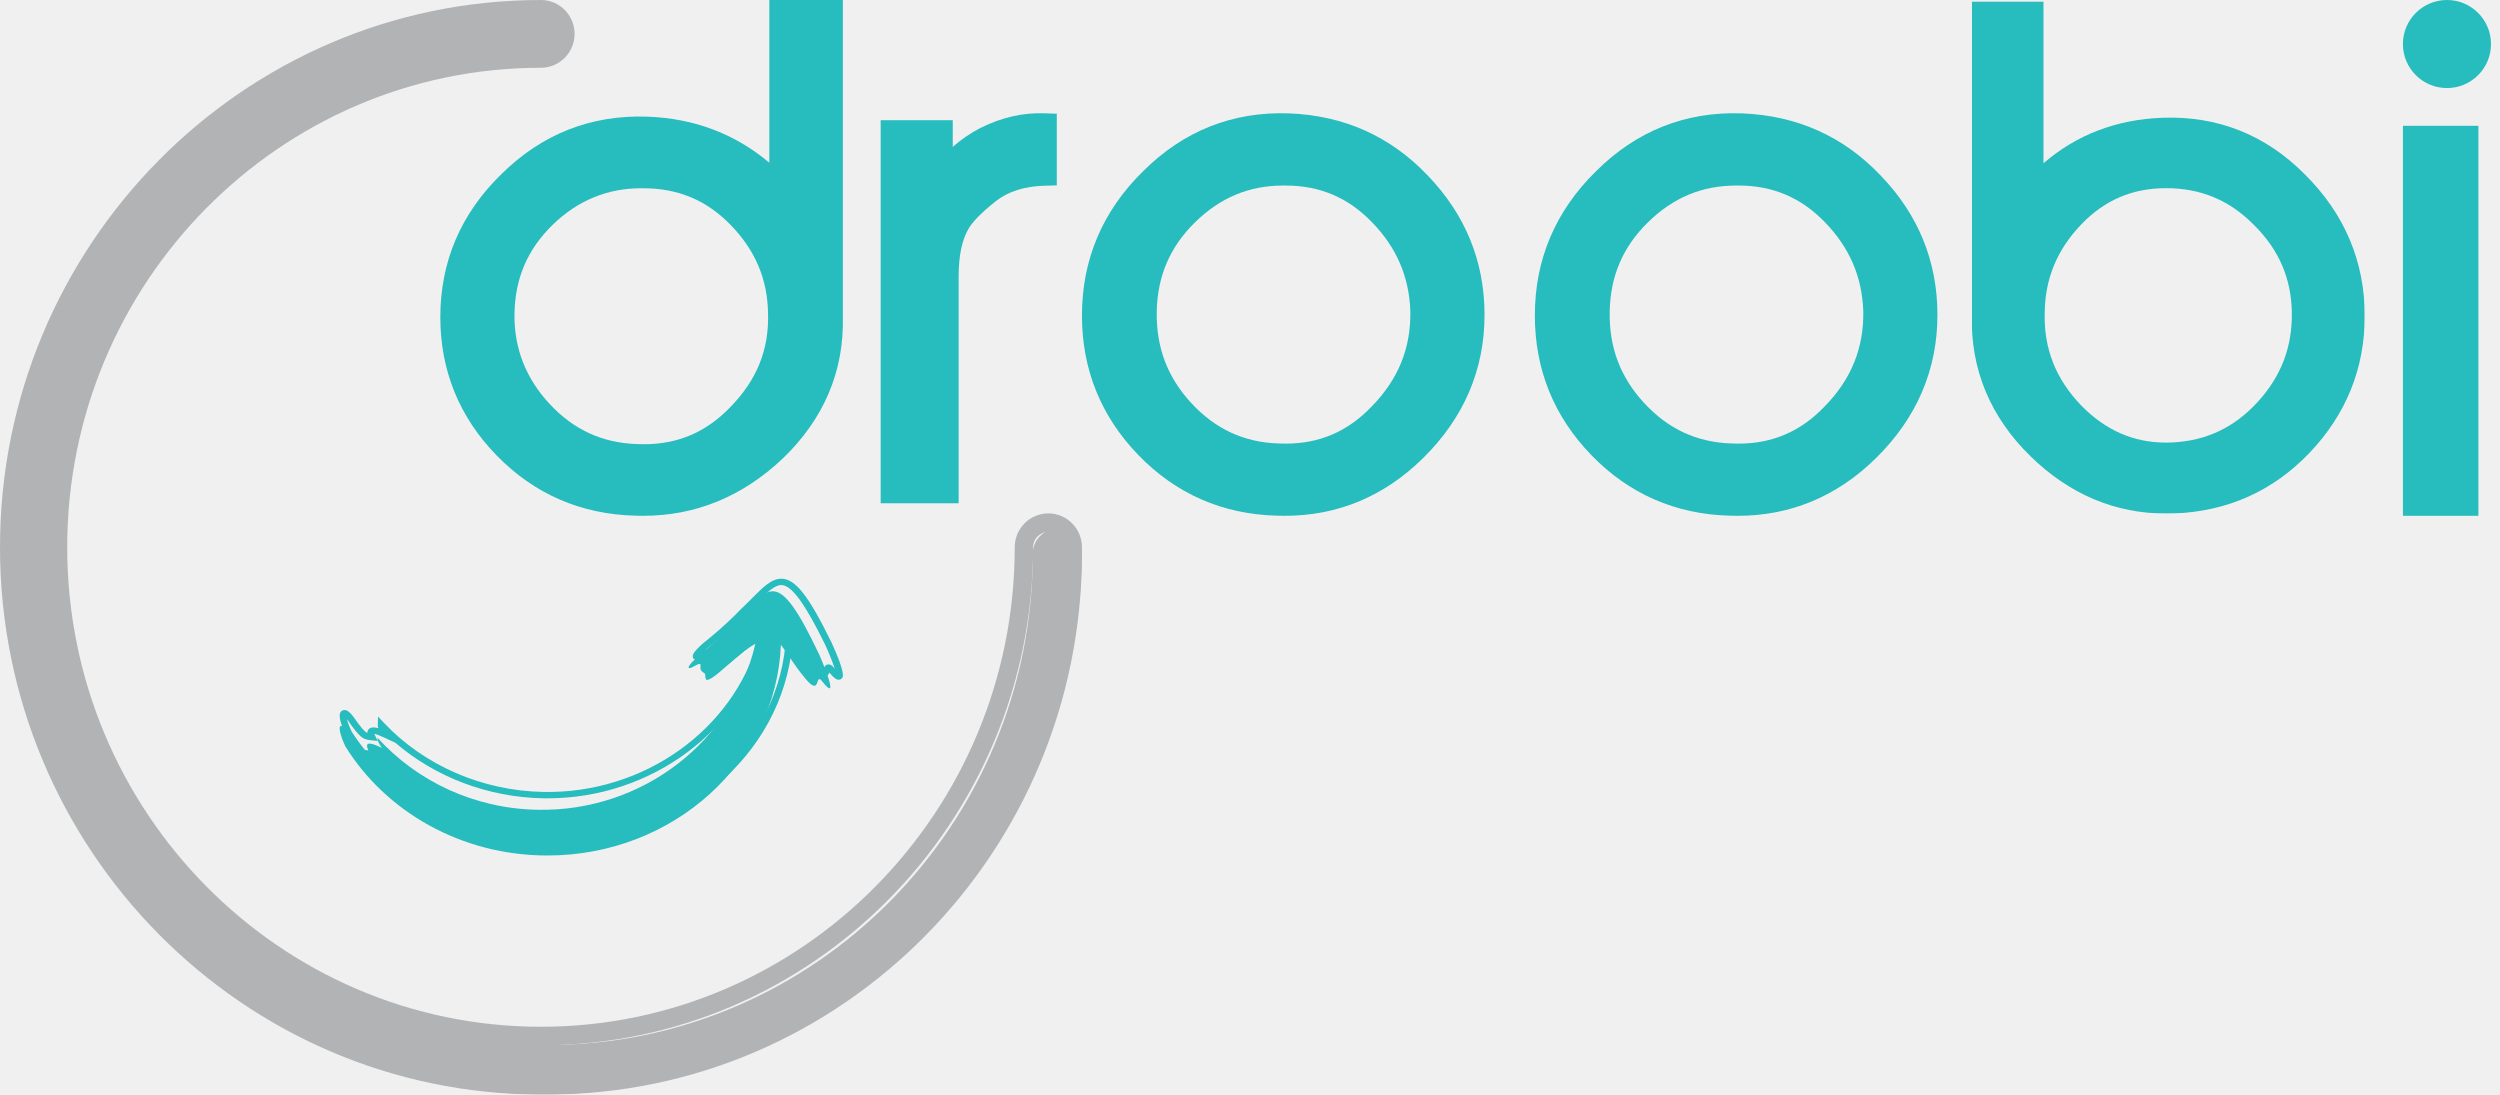
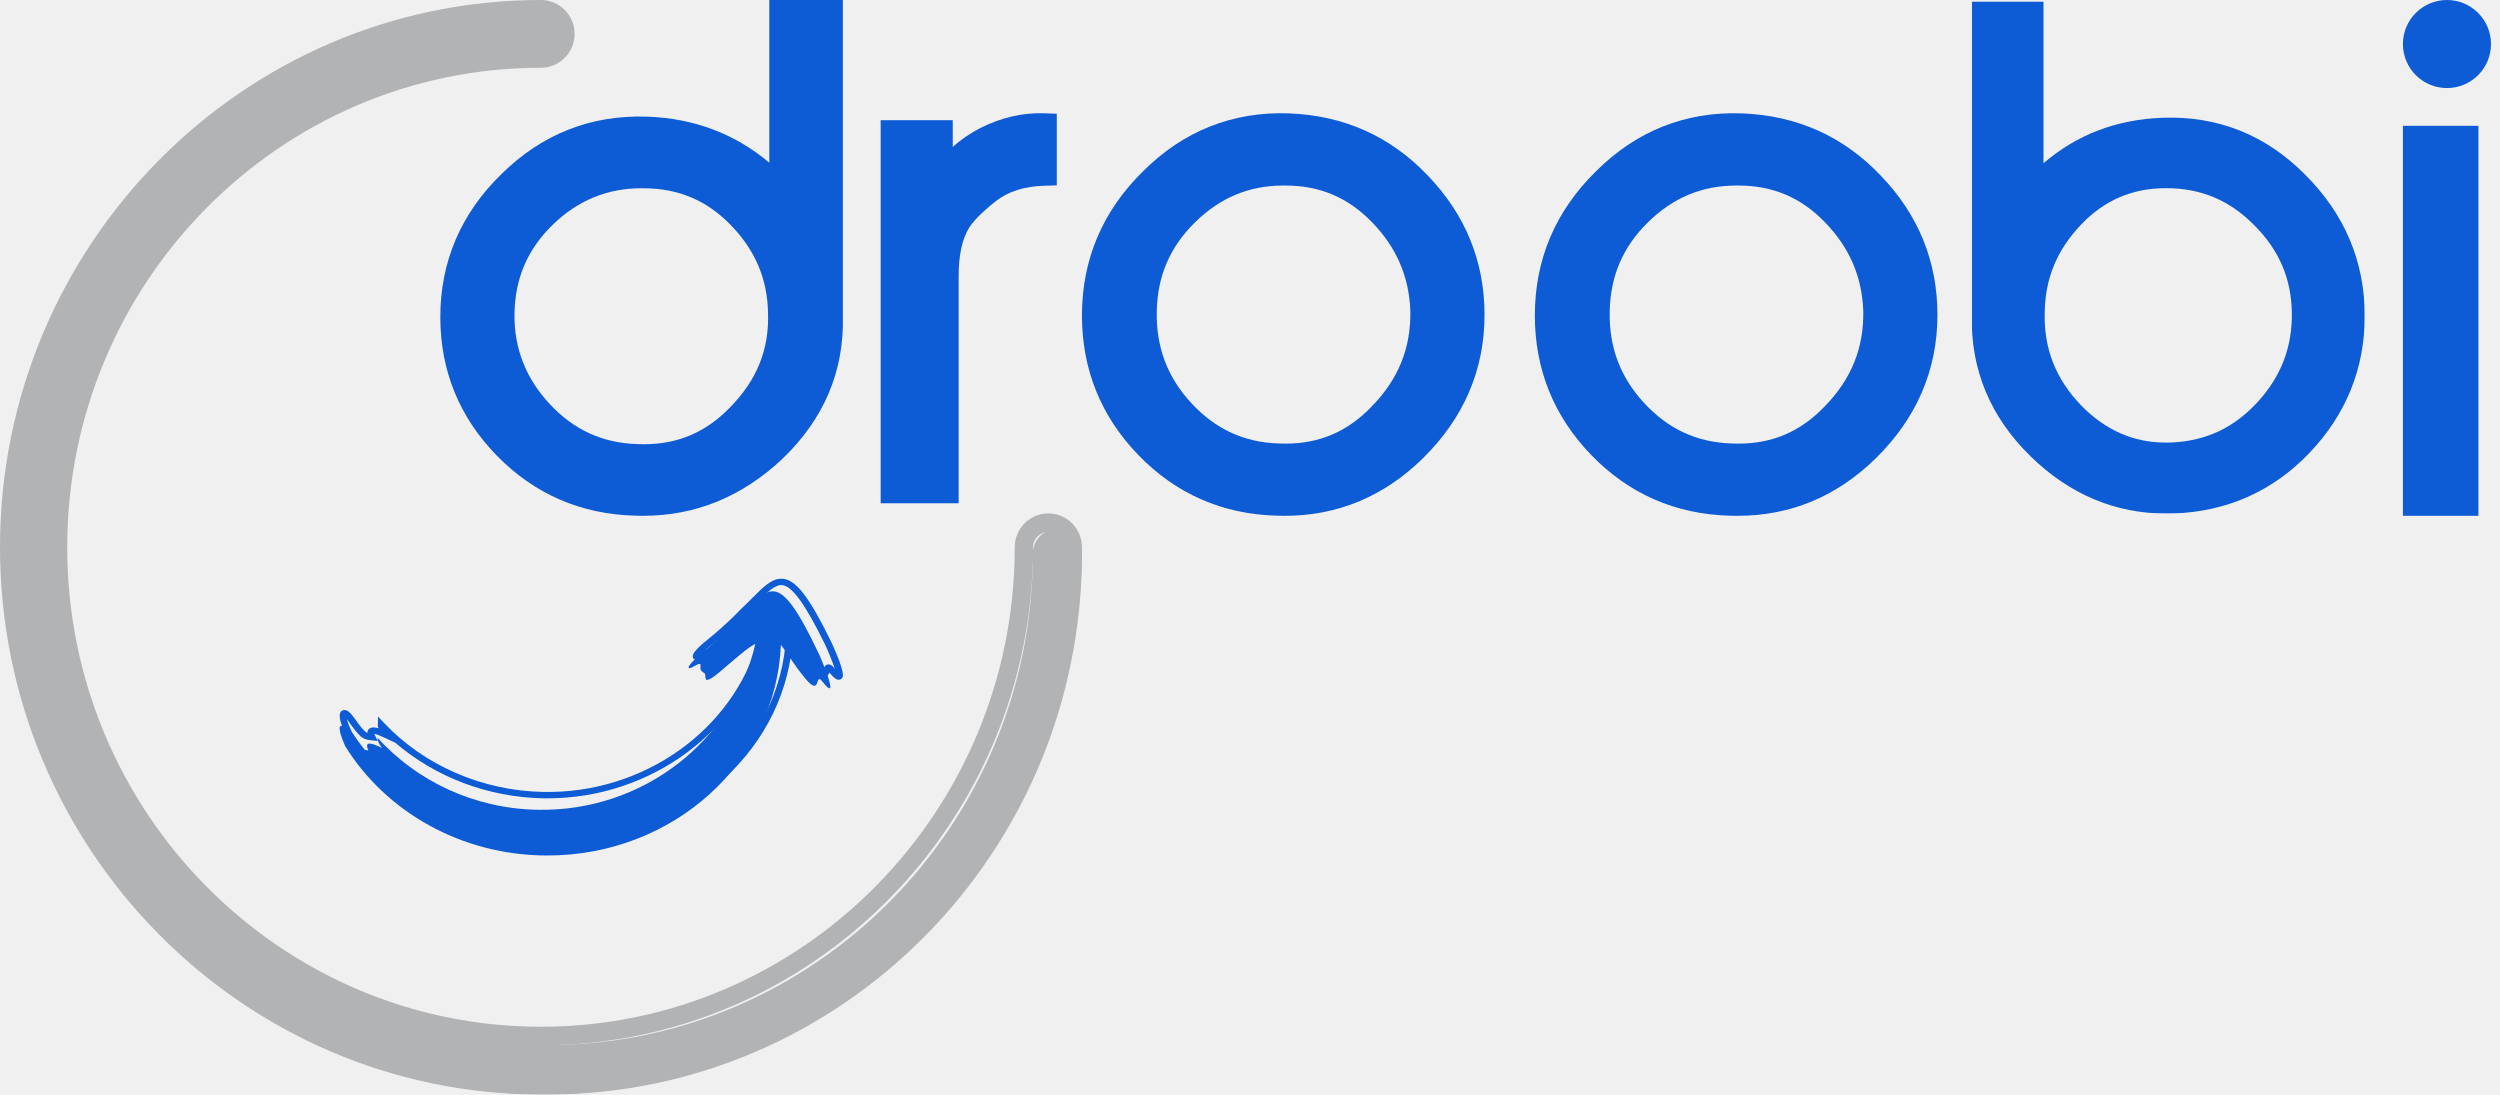
<svg xmlns="http://www.w3.org/2000/svg" xmlns:xlink="http://www.w3.org/1999/xlink" width="201px" height="88px" viewBox="0 0 201 88" version="1.1">
  <defs>
    <polygon id="path-1" points="0.737 0.117 32.332 0.117 32.332 41.292 0.737 41.292" />
    <polygon id="path-3" points="0 88 200.276 88 200.276 0 0 0" />
  </defs>
  <g id="Admin-Desktop" stroke="none" stroke-width="1" fill="none" fill-rule="evenodd">
    <g id="admin-Login-Design" transform="translate(-603, -180)">
      <g id="logo" transform="translate(603, 180)">
        <g id="droobi_logo">
-           <path d="M61.751,25.174 C61.846,28.086 60.855,30.555 58.712,32.737 C56.785,34.741 54.515,35.716 51.773,35.716 C51.59,35.716 51.406,35.711 51.205,35.703 C48.429,35.611 46.14,34.561 44.207,32.495 C42.274,30.428 41.318,27.976 41.365,25.21 C41.414,22.374 42.416,20.039 44.434,18.075 C46.435,16.125 48.826,15.136 51.537,15.136 L51.739,15.138 C54.512,15.138 56.795,16.093 58.718,18.059 C60.711,20.096 61.704,22.418 61.751,25.174 Z M67.765,0 L61.854,0 L61.854,13.083 C59.088,10.754 55.795,9.51 52.035,9.379 C47.509,9.224 43.564,10.781 40.306,14.006 C37.053,17.174 35.402,21.04 35.402,25.495 C35.402,29.79 36.924,33.53 39.926,36.614 C42.951,39.721 46.707,41.351 51.081,41.46 C51.293,41.467 51.503,41.471 51.712,41.471 C55.914,41.471 59.679,39.932 62.907,36.89 C66.24,33.696 67.876,29.837 67.765,25.446 L67.765,0 Z" id="Fill-1" fill="#27BCBD" />
-           <path d="M78.81,10.294 C77.972,10.735 77.238,11.239 76.601,11.812 L76.601,9.666 L70.805,9.666 L70.805,40.46 L77.075,40.46 L77.075,22.233 C77.075,20.515 77.354,19.224 77.921,18.304 C78.182,17.895 78.766,17.195 80.064,16.174 C81.057,15.394 82.368,14.976 83.964,14.933 L84.966,14.905 L84.966,9.142 L83.97,9.109 C82.208,9.05 80.533,9.438 78.81,10.294" id="Fill-3" fill="#27BCBD" />
-           <path d="M113.392,25.024 C113.44,27.984 112.432,30.48 110.3,32.665 C108.374,34.686 106.105,35.668 103.363,35.668 C103.18,35.668 102.994,35.664 102.792,35.655 C100.017,35.563 97.727,34.504 95.794,32.422 C93.868,30.345 92.955,27.941 93.003,25.074 C93.051,22.215 94.055,19.863 96.072,17.881 C98.102,15.887 100.426,14.918 103.174,14.918 L103.379,14.919 C106.117,14.919 108.383,15.883 110.307,17.864 C112.288,19.906 113.297,22.254 113.392,25.024 M103.623,9.114 C99.103,8.958 95.149,10.525 91.893,13.779 C88.639,16.975 86.989,20.873 86.989,25.364 C86.989,29.695 88.511,33.464 91.512,36.573 C94.538,39.707 98.296,41.35 102.668,41.461 C102.881,41.467 103.091,41.471 103.301,41.471 C107.541,41.471 111.275,39.916 114.4,36.847 C117.688,33.617 119.356,29.737 119.356,25.313 C119.356,21.018 117.815,17.246 114.787,14.108 C111.797,10.959 108.042,9.28 103.623,9.114" id="Fill-5" fill="#27BCBD" />
-           <path d="M149.808,25.024 C149.855,27.984 148.846,30.48 146.715,32.665 C144.789,34.686 142.519,35.668 139.778,35.668 C139.594,35.668 139.408,35.664 139.208,35.655 C136.431,35.563 134.142,34.504 132.208,32.422 C130.283,30.345 129.37,27.941 129.419,25.074 C129.467,22.215 130.47,19.863 132.488,17.881 C134.517,15.887 136.841,14.918 139.588,14.918 L139.794,14.919 C142.532,14.919 144.799,15.883 146.721,17.864 C148.704,19.906 149.712,22.254 149.808,25.024 M140.037,9.114 C135.514,8.958 131.564,10.525 128.308,13.779 C125.053,16.975 123.402,20.873 123.402,25.364 C123.402,29.695 124.925,33.464 127.926,36.573 C130.953,39.707 134.71,41.35 139.083,41.461 C139.297,41.467 139.506,41.471 139.715,41.471 C143.956,41.471 147.69,39.916 150.813,36.847 C154.103,33.617 155.77,29.737 155.77,25.313 C155.77,21.018 154.232,17.246 151.201,14.108 C148.212,10.959 144.457,9.28 140.037,9.114" id="Fill-7" fill="#27BCBD" />
+           <path d="M61.751,25.174 C61.846,28.086 60.855,30.555 58.712,32.737 C56.785,34.741 54.515,35.716 51.773,35.716 C51.59,35.716 51.406,35.711 51.205,35.703 C48.429,35.611 46.14,34.561 44.207,32.495 C42.274,30.428 41.318,27.976 41.365,25.21 C41.414,22.374 42.416,20.039 44.434,18.075 C46.435,16.125 48.826,15.136 51.537,15.136 L51.739,15.138 C54.512,15.138 56.795,16.093 58.718,18.059 C60.711,20.096 61.704,22.418 61.751,25.174 Z M67.765,0 L61.854,0 L61.854,13.083 C59.088,10.754 55.795,9.51 52.035,9.379 C47.509,9.224 43.564,10.781 40.306,14.006 C37.053,17.174 35.402,21.04 35.402,25.495 C35.402,29.79 36.924,33.53 39.926,36.614 C42.951,39.721 46.707,41.351 51.081,41.46 C51.293,41.467 51.503,41.471 51.712,41.471 C55.914,41.471 59.679,39.932 62.907,36.89 C66.24,33.696 67.876,29.837 67.765,25.446 L67.765,0 Z" id="Fill-1" fill="#0D5BD5" />
+           <path d="M78.81,10.294 C77.972,10.735 77.238,11.239 76.601,11.812 L76.601,9.666 L70.805,9.666 L70.805,40.46 L77.075,40.46 L77.075,22.233 C77.075,20.515 77.354,19.224 77.921,18.304 C78.182,17.895 78.766,17.195 80.064,16.174 C81.057,15.394 82.368,14.976 83.964,14.933 L84.966,14.905 L84.966,9.142 L83.97,9.109 C82.208,9.05 80.533,9.438 78.81,10.294" id="Fill-3" fill="#0D5BD5" />
+           <path d="M113.392,25.024 C113.44,27.984 112.432,30.48 110.3,32.665 C108.374,34.686 106.105,35.668 103.363,35.668 C103.18,35.668 102.994,35.664 102.792,35.655 C100.017,35.563 97.727,34.504 95.794,32.422 C93.868,30.345 92.955,27.941 93.003,25.074 C93.051,22.215 94.055,19.863 96.072,17.881 C98.102,15.887 100.426,14.918 103.174,14.918 L103.379,14.919 C106.117,14.919 108.383,15.883 110.307,17.864 C112.288,19.906 113.297,22.254 113.392,25.024 M103.623,9.114 C99.103,8.958 95.149,10.525 91.893,13.779 C88.639,16.975 86.989,20.873 86.989,25.364 C86.989,29.695 88.511,33.464 91.512,36.573 C94.538,39.707 98.296,41.35 102.668,41.461 C102.881,41.467 103.091,41.471 103.301,41.471 C107.541,41.471 111.275,39.916 114.4,36.847 C117.688,33.617 119.356,29.737 119.356,25.313 C119.356,21.018 117.815,17.246 114.787,14.108 C111.797,10.959 108.042,9.28 103.623,9.114" id="Fill-5" fill="#0D5BD5" />
+           <path d="M149.808,25.024 C149.855,27.984 148.846,30.48 146.715,32.665 C144.789,34.686 142.519,35.668 139.778,35.668 C139.594,35.668 139.408,35.664 139.208,35.655 C136.431,35.563 134.142,34.504 132.208,32.422 C130.283,30.345 129.37,27.941 129.419,25.074 C129.467,22.215 130.47,19.863 132.488,17.881 C134.517,15.887 136.841,14.918 139.588,14.918 L139.794,14.919 C142.532,14.919 144.799,15.883 146.721,17.864 C148.704,19.906 149.712,22.254 149.808,25.024 M140.037,9.114 C135.514,8.958 131.564,10.525 128.308,13.779 C125.053,16.975 123.402,20.873 123.402,25.364 C123.402,29.695 124.925,33.464 127.926,36.573 C130.953,39.707 134.71,41.35 139.083,41.461 C139.297,41.467 139.506,41.471 139.715,41.471 C143.956,41.471 147.69,39.916 150.813,36.847 C154.103,33.617 155.77,29.737 155.77,25.313 C155.77,21.018 154.232,17.246 151.201,14.108 C148.212,10.959 144.457,9.28 140.037,9.114" id="Fill-7" fill="#0D5BD5" />
          <g id="Group-11" transform="translate(157.7931, 0)">
            <mask id="mask-2" fill="white">
              <use xlink:href="#path-1" />
            </mask>
            <g id="Clip-10" />
-             <path d="M26.47,25.116 C26.516,27.9 25.611,30.264 23.701,32.342 C21.829,34.377 19.594,35.435 16.868,35.573 C16.695,35.581 16.525,35.585 16.356,35.585 L16.355,35.585 C13.748,35.585 11.521,34.613 9.558,32.623 C7.476,30.469 6.509,28.002 6.604,25.067 C6.649,22.348 7.616,20.046 9.558,18.025 C11.434,16.076 13.659,15.129 16.36,15.129 C19.153,15.129 21.463,16.095 23.43,18.091 C25.43,20.074 26.424,22.373 26.47,25.116 M16.073,9.469 C12.38,9.599 9.172,10.828 6.503,13.124 L6.503,0.117 L0.742,0.117 L0.742,25.151 L0.742,25.326 C0.636,29.707 2.228,33.533 5.477,36.7 C8.602,39.747 12.272,41.292 16.387,41.292 C16.59,41.292 16.796,41.288 17.003,41.282 C21.289,41.12 24.945,39.487 27.873,36.427 C30.832,33.334 32.332,29.623 32.332,25.401 C32.332,21.017 30.707,17.183 27.508,14.012 C24.359,10.838 20.496,9.307 16.073,9.469" id="Fill-9" fill="#27BCBD" mask="url(#mask-2)" />
+             <path d="M26.47,25.116 C26.516,27.9 25.611,30.264 23.701,32.342 C21.829,34.377 19.594,35.435 16.868,35.573 C16.695,35.581 16.525,35.585 16.356,35.585 L16.355,35.585 C13.748,35.585 11.521,34.613 9.558,32.623 C7.476,30.469 6.509,28.002 6.604,25.067 C6.649,22.348 7.616,20.046 9.558,18.025 C11.434,16.076 13.659,15.129 16.36,15.129 C19.153,15.129 21.463,16.095 23.43,18.091 C25.43,20.074 26.424,22.373 26.47,25.116 M16.073,9.469 C12.38,9.599 9.172,10.828 6.503,13.124 L6.503,0.117 L0.742,0.117 L0.742,25.151 L0.742,25.326 C0.636,29.707 2.228,33.533 5.477,36.7 C8.602,39.747 12.272,41.292 16.387,41.292 C16.59,41.292 16.796,41.288 17.003,41.282 C21.289,41.12 24.945,39.487 27.873,36.427 C30.832,33.334 32.332,29.623 32.332,25.401 C32.332,21.017 30.707,17.183 27.508,14.012 C24.359,10.838 20.496,9.307 16.073,9.469" id="Fill-9" fill="#0D5BD5" mask="url(#mask-2)" />
          </g>
          <mask id="mask-4" fill="white">
            <use xlink:href="#path-3" />
          </mask>
          <g id="Clip-13" />
-           <polygon id="Fill-12" fill="#27BCBD" mask="url(#mask-4)" points="193.195 41.471 199.264 41.471 199.264 10.115 193.195 10.115" />
-           <path d="M196.736,7.08 C198.691,7.08 200.276,5.497 200.276,3.54 C200.276,1.586 198.691,0 196.736,0 C194.781,0 193.195,1.586 193.195,3.54 C193.195,5.497 194.781,7.08 196.736,7.08" id="Fill-14" fill="#27BCBD" mask="url(#mask-4)" />
+           <polygon id="Fill-12" fill="#0D5BD5" mask="url(#mask-4)" points="193.195 41.471 199.264 41.471 199.264 10.115 193.195 10.115" />
+           <path d="M196.736,7.08 C198.691,7.08 200.276,5.497 200.276,3.54 C200.276,1.586 198.691,0 196.736,0 C194.781,0 193.195,1.586 193.195,3.54 C193.195,5.497 194.781,7.08 196.736,7.08" id="Fill-14" fill="#0D5BD5" mask="url(#mask-4)" />
          <path d="M44,88 C20.296,88 1.011,68.488 1.011,44.506 C1.011,20.524 20.296,1.011 44,1.011 C45.09,1.011 45.975,1.903 45.975,3.002 C45.975,4.101 45.09,4.992 44,4.992 C22.474,4.992 4.96,22.719 4.96,44.506 C4.96,66.293 22.474,84.019 44,84.019 C65.527,84.019 83.04,66.293 83.04,44.506 C83.04,43.407 83.924,42.515 85.015,42.515 C86.104,42.515 86.989,43.407 86.989,44.506 C86.989,68.488 67.704,88 44,88" id="Fill-15" fill="#B1B3B5" mask="url(#mask-4)" />
          <path d="M43.494,1.491 C20.326,1.491 1.477,20.559 1.477,44 C1.477,67.441 20.326,86.511 43.494,86.511 C66.662,86.511 85.512,67.441 85.512,44 C85.512,43.32 84.962,42.765 84.286,42.765 C83.611,42.765 83.061,43.32 83.061,44 C83.061,66.079 65.312,84.041 43.494,84.041 C21.676,84.041 3.927,66.079 3.927,44 C3.927,21.921 21.676,3.959 43.494,3.959 C44.169,3.959 44.72,3.405 44.72,2.724 C44.72,2.044 44.169,1.491 43.494,1.491 M43.494,88 C19.511,88 0,68.262 0,44 C0,19.74 19.511,0 43.494,0 C44.984,0 46.196,1.221 46.196,2.724 C46.196,4.227 44.984,5.448 43.494,5.448 C22.491,5.448 5.404,22.742 5.404,44 C5.404,65.258 22.491,82.551 43.494,82.551 C64.497,82.551 81.584,65.258 81.584,44 C81.584,42.498 82.796,41.276 84.286,41.276 C85.776,41.276 86.989,42.498 86.989,44 C86.989,68.262 67.477,88 43.494,88" id="Fill-16" fill="#B1B3B5" mask="url(#mask-4)" />
-           <path d="M65.883,52.666 C62.394,45.279 61.852,47.304 59.136,49.944 C57.707,51.494 56.091,52.797 56.091,52.797 C56.091,52.797 55.222,53.578 55.381,53.704 C55.54,53.829 56.293,53.164 56.325,53.452 C56.324,53.685 56.241,53.858 56.525,54.052 C56.818,54.203 56.615,54.29 56.773,54.649 C57.153,54.818 58.504,53.407 59.552,52.581 C59.895,52.288 60.314,51.992 60.731,51.761 C58.944,59.535 51.718,65.275 43.198,65.106 C38.064,65.003 33.488,62.776 30.344,59.309 C30.339,59.479 30.417,59.74 30.707,60.133 C30.028,59.804 29.213,59.473 29.62,60.331 C29.078,60.265 28.942,60.331 27.923,58.814 C27.246,57.868 27.044,58.459 27.759,59.997 C31.011,65.248 37.071,68.782 44.015,68.782 C54.153,68.782 62.41,61.255 62.784,51.84 C63.242,52.421 63.786,53.397 64.772,54.581 C66.032,56.091 65.499,53.972 66.115,54.795 C67.688,56.786 65.883,52.666 65.883,52.666" id="Fill-17" fill="#27BCBD" mask="url(#mask-4)" />
-           <path d="M27.894,57.825 C27.947,58.042 28.06,58.373 28.283,58.837 C31.615,64.021 37.829,67.26 44.486,67.26 C54.61,67.26 62.834,60.105 63.208,50.972 L63.238,50.264 L63.697,50.826 C63.877,51.045 64.066,51.315 64.284,51.627 C64.643,52.141 65.089,52.781 65.707,53.494 C65.952,53.777 66.094,53.884 66.161,53.924 L66.206,53.808 C66.258,53.663 66.346,53.416 66.617,53.416 C66.814,53.416 66.958,53.566 67.072,53.714 L67.118,53.771 C66.961,53.277 66.66,52.532 66.367,51.885 C64.703,48.49 63.64,47.038 62.814,47.038 C62.261,47.038 61.647,47.657 60.87,48.44 C60.599,48.713 60.305,49.008 59.981,49.31 C58.55,50.808 56.899,52.099 56.881,52.111 L56.736,52.243 C56.973,52.186 57.19,52.309 57.216,52.524 C57.218,52.602 57.215,52.649 57.211,52.693 C57.198,52.847 57.197,52.859 57.305,52.93 C57.565,53.056 57.593,53.229 57.598,53.391 L57.602,53.453 C57.881,53.308 58.55,52.739 59.011,52.348 C59.354,52.056 59.71,51.754 60.039,51.505 C60.409,51.2 60.849,50.905 61.269,50.68 L61.804,50.393 L61.669,50.958 C59.842,58.622 52.425,64.185 44.031,64.185 L44.029,64.185 C43.905,64.185 43.779,64.185 43.652,64.183 C39.243,64.099 35.016,62.492 31.789,59.721 L30.896,59.303 C30.524,59.13 30.257,59.027 30.098,58.999 L30.166,59.16 L30.371,59.578 L29.8,59.512 C29.204,59.447 28.969,59.358 27.972,57.925 L27.894,57.825 Z M44.486,67.77 C37.638,67.77 31.246,64.438 27.801,59.074 C27.479,58.408 27.159,57.577 27.388,57.245 C27.458,57.145 27.571,57.085 27.697,57.085 C27.915,57.085 28.139,57.257 28.423,57.641 C29.048,58.538 29.307,58.824 29.535,58.931 C29.533,58.838 29.551,58.748 29.606,58.67 C29.676,58.565 29.901,58.389 30.42,58.551 C30.388,58.448 30.374,58.353 30.377,58.262 L30.393,57.609 L30.854,58.099 C34.095,61.546 38.765,63.576 43.664,63.671 C51.753,63.835 58.934,58.686 60.976,51.462 C60.773,51.598 60.574,51.745 60.39,51.896 C60.066,52.142 59.715,52.44 59.377,52.727 C58.268,53.667 57.683,54.123 57.284,53.954 L57.188,53.913 L57.147,53.821 C57.06,53.631 57.055,53.496 57.053,53.406 L57.02,53.365 C56.743,53.183 56.674,52.993 56.662,52.832 L56.589,52.871 C56.386,52.977 56.21,53.07 56.044,53.07 C55.937,53.07 55.863,53.031 55.818,52.999 L55.721,52.925 L55.697,52.768 C55.694,52.68 55.687,52.452 56.522,51.727 C56.55,51.705 58.172,50.438 59.586,48.959 C59.915,48.651 60.204,48.359 60.471,48.091 C61.373,47.185 62.024,46.529 62.814,46.529 C63.942,46.529 65.003,47.876 66.865,51.678 C67.978,54.128 67.782,54.406 67.709,54.51 C67.646,54.599 67.545,54.65 67.432,54.65 C67.261,54.65 67.082,54.556 66.683,54.077 C66.613,54.246 66.484,54.457 66.201,54.457 C65.945,54.457 65.672,54.265 65.283,53.816 C64.648,53.082 64.193,52.432 63.828,51.908 L63.706,51.734 C62.917,60.784 54.628,67.77 44.486,67.77 Z" id="Fill-18" fill="#27BCBD" mask="url(#mask-4)" />
+           <path d="M65.883,52.666 C62.394,45.279 61.852,47.304 59.136,49.944 C57.707,51.494 56.091,52.797 56.091,52.797 C56.091,52.797 55.222,53.578 55.381,53.704 C55.54,53.829 56.293,53.164 56.325,53.452 C56.324,53.685 56.241,53.858 56.525,54.052 C56.818,54.203 56.615,54.29 56.773,54.649 C57.153,54.818 58.504,53.407 59.552,52.581 C59.895,52.288 60.314,51.992 60.731,51.761 C58.944,59.535 51.718,65.275 43.198,65.106 C38.064,65.003 33.488,62.776 30.344,59.309 C30.339,59.479 30.417,59.74 30.707,60.133 C30.028,59.804 29.213,59.473 29.62,60.331 C29.078,60.265 28.942,60.331 27.923,58.814 C27.246,57.868 27.044,58.459 27.759,59.997 C31.011,65.248 37.071,68.782 44.015,68.782 C54.153,68.782 62.41,61.255 62.784,51.84 C63.242,52.421 63.786,53.397 64.772,54.581 C66.032,56.091 65.499,53.972 66.115,54.795 C67.688,56.786 65.883,52.666 65.883,52.666" id="Fill-17" fill="#0D5BD5" mask="url(#mask-4)" />
+           <path d="M27.894,57.825 C27.947,58.042 28.06,58.373 28.283,58.837 C31.615,64.021 37.829,67.26 44.486,67.26 C54.61,67.26 62.834,60.105 63.208,50.972 L63.238,50.264 L63.697,50.826 C63.877,51.045 64.066,51.315 64.284,51.627 C64.643,52.141 65.089,52.781 65.707,53.494 C65.952,53.777 66.094,53.884 66.161,53.924 L66.206,53.808 C66.258,53.663 66.346,53.416 66.617,53.416 C66.814,53.416 66.958,53.566 67.072,53.714 L67.118,53.771 C66.961,53.277 66.66,52.532 66.367,51.885 C64.703,48.49 63.64,47.038 62.814,47.038 C62.261,47.038 61.647,47.657 60.87,48.44 C60.599,48.713 60.305,49.008 59.981,49.31 C58.55,50.808 56.899,52.099 56.881,52.111 L56.736,52.243 C56.973,52.186 57.19,52.309 57.216,52.524 C57.218,52.602 57.215,52.649 57.211,52.693 C57.198,52.847 57.197,52.859 57.305,52.93 C57.565,53.056 57.593,53.229 57.598,53.391 L57.602,53.453 C57.881,53.308 58.55,52.739 59.011,52.348 C59.354,52.056 59.71,51.754 60.039,51.505 C60.409,51.2 60.849,50.905 61.269,50.68 L61.804,50.393 L61.669,50.958 C59.842,58.622 52.425,64.185 44.031,64.185 L44.029,64.185 C43.905,64.185 43.779,64.185 43.652,64.183 C39.243,64.099 35.016,62.492 31.789,59.721 L30.896,59.303 C30.524,59.13 30.257,59.027 30.098,58.999 L30.166,59.16 L30.371,59.578 L29.8,59.512 C29.204,59.447 28.969,59.358 27.972,57.925 L27.894,57.825 Z M44.486,67.77 C37.638,67.77 31.246,64.438 27.801,59.074 C27.479,58.408 27.159,57.577 27.388,57.245 C27.458,57.145 27.571,57.085 27.697,57.085 C27.915,57.085 28.139,57.257 28.423,57.641 C29.048,58.538 29.307,58.824 29.535,58.931 C29.533,58.838 29.551,58.748 29.606,58.67 C29.676,58.565 29.901,58.389 30.42,58.551 C30.388,58.448 30.374,58.353 30.377,58.262 L30.393,57.609 L30.854,58.099 C34.095,61.546 38.765,63.576 43.664,63.671 C51.753,63.835 58.934,58.686 60.976,51.462 C60.773,51.598 60.574,51.745 60.39,51.896 C60.066,52.142 59.715,52.44 59.377,52.727 C58.268,53.667 57.683,54.123 57.284,53.954 L57.188,53.913 L57.147,53.821 C57.06,53.631 57.055,53.496 57.053,53.406 L57.02,53.365 C56.743,53.183 56.674,52.993 56.662,52.832 L56.589,52.871 C56.386,52.977 56.21,53.07 56.044,53.07 C55.937,53.07 55.863,53.031 55.818,52.999 L55.721,52.925 L55.697,52.768 C55.694,52.68 55.687,52.452 56.522,51.727 C56.55,51.705 58.172,50.438 59.586,48.959 C59.915,48.651 60.204,48.359 60.471,48.091 C61.373,47.185 62.024,46.529 62.814,46.529 C63.942,46.529 65.003,47.876 66.865,51.678 C67.978,54.128 67.782,54.406 67.709,54.51 C67.646,54.599 67.545,54.65 67.432,54.65 C67.261,54.65 67.082,54.556 66.683,54.077 C66.613,54.246 66.484,54.457 66.201,54.457 C65.945,54.457 65.672,54.265 65.283,53.816 C64.648,53.082 64.193,52.432 63.828,51.908 L63.706,51.734 C62.917,60.784 54.628,67.77 44.486,67.77 Z" id="Fill-18" fill="#0D5BD5" mask="url(#mask-4)" />
        </g>
      </g>
    </g>
  </g>
</svg>
